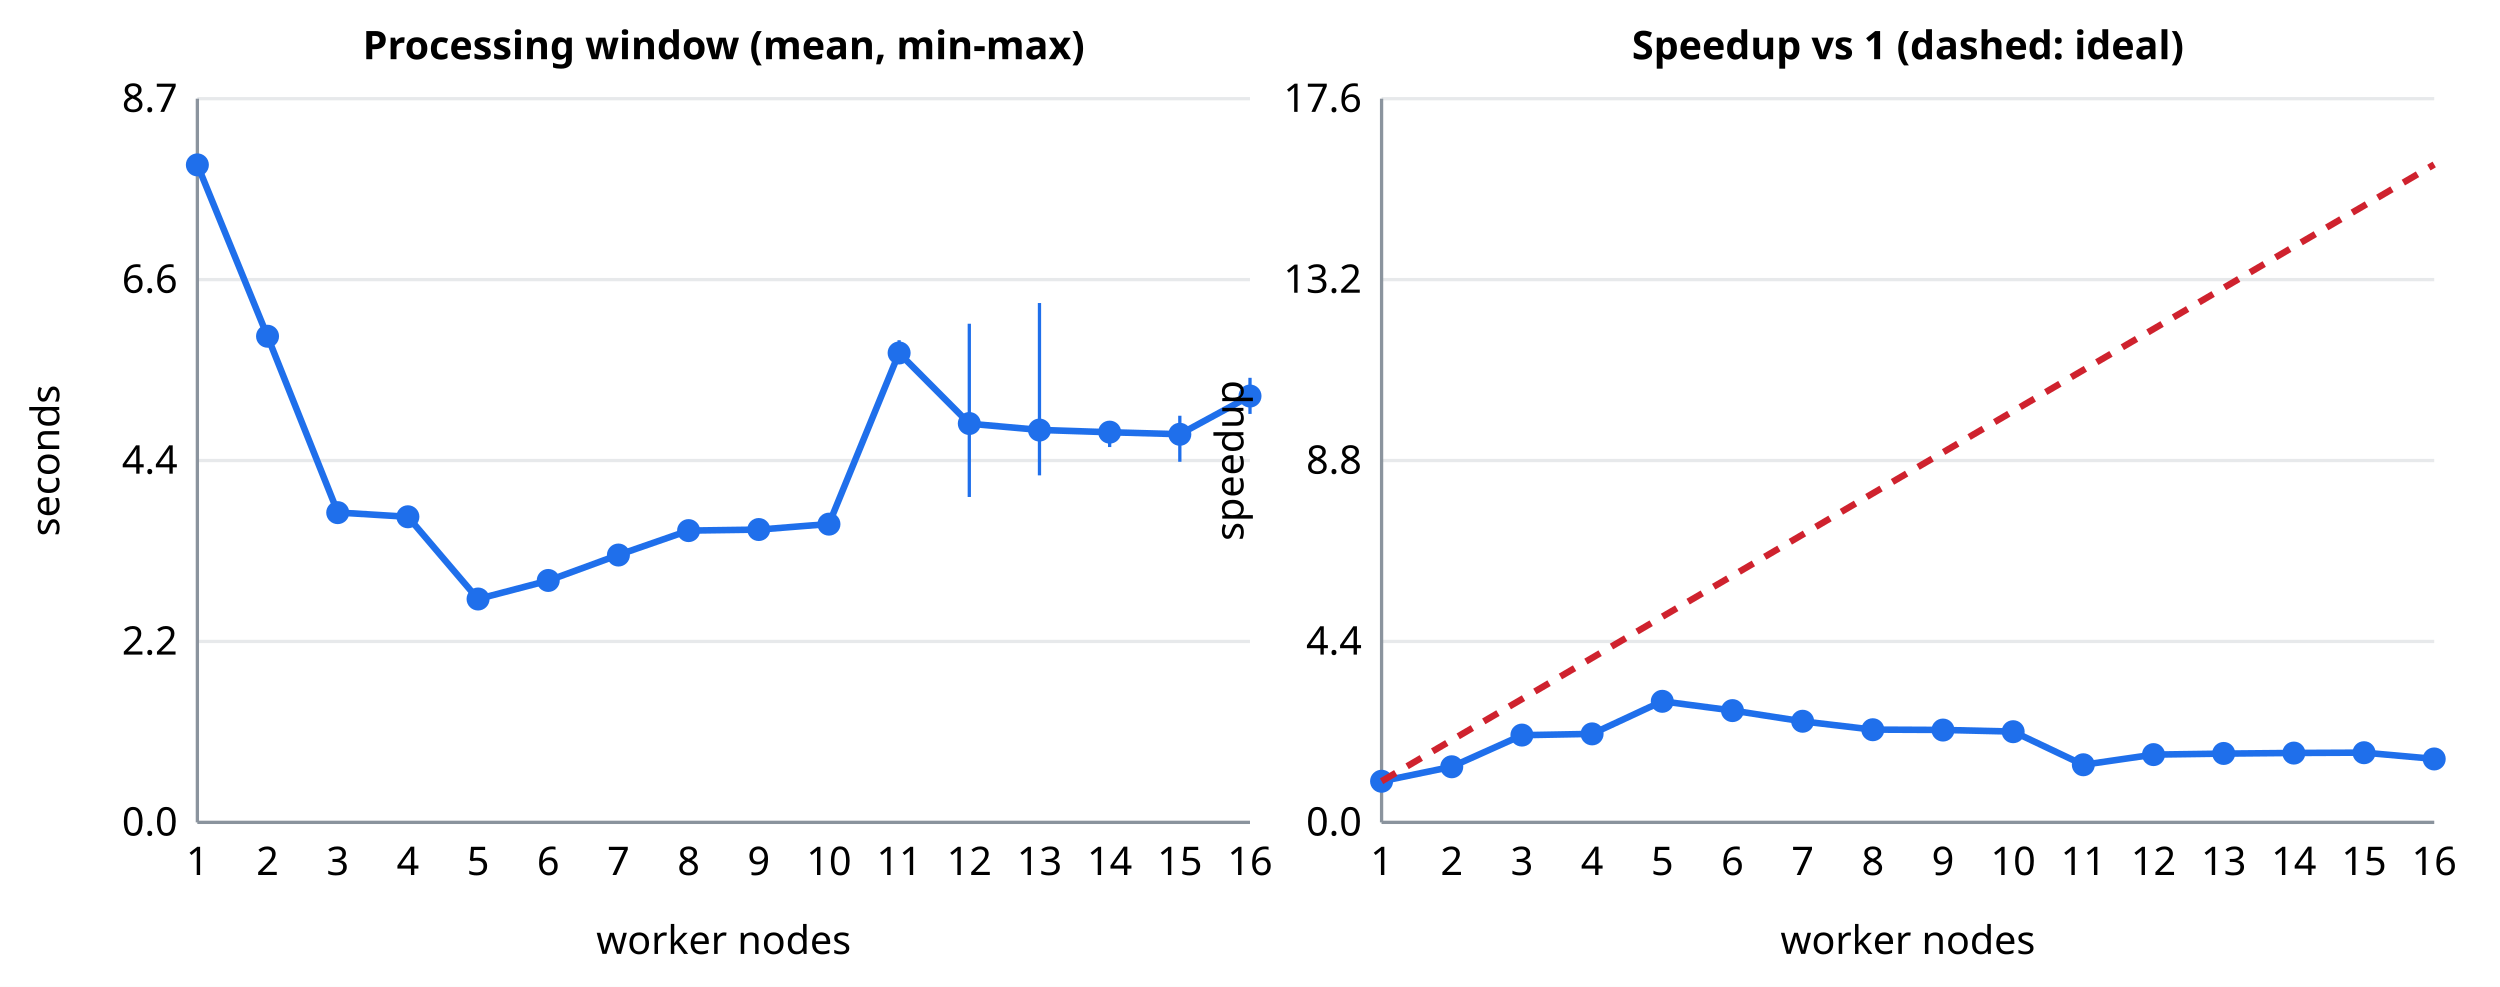
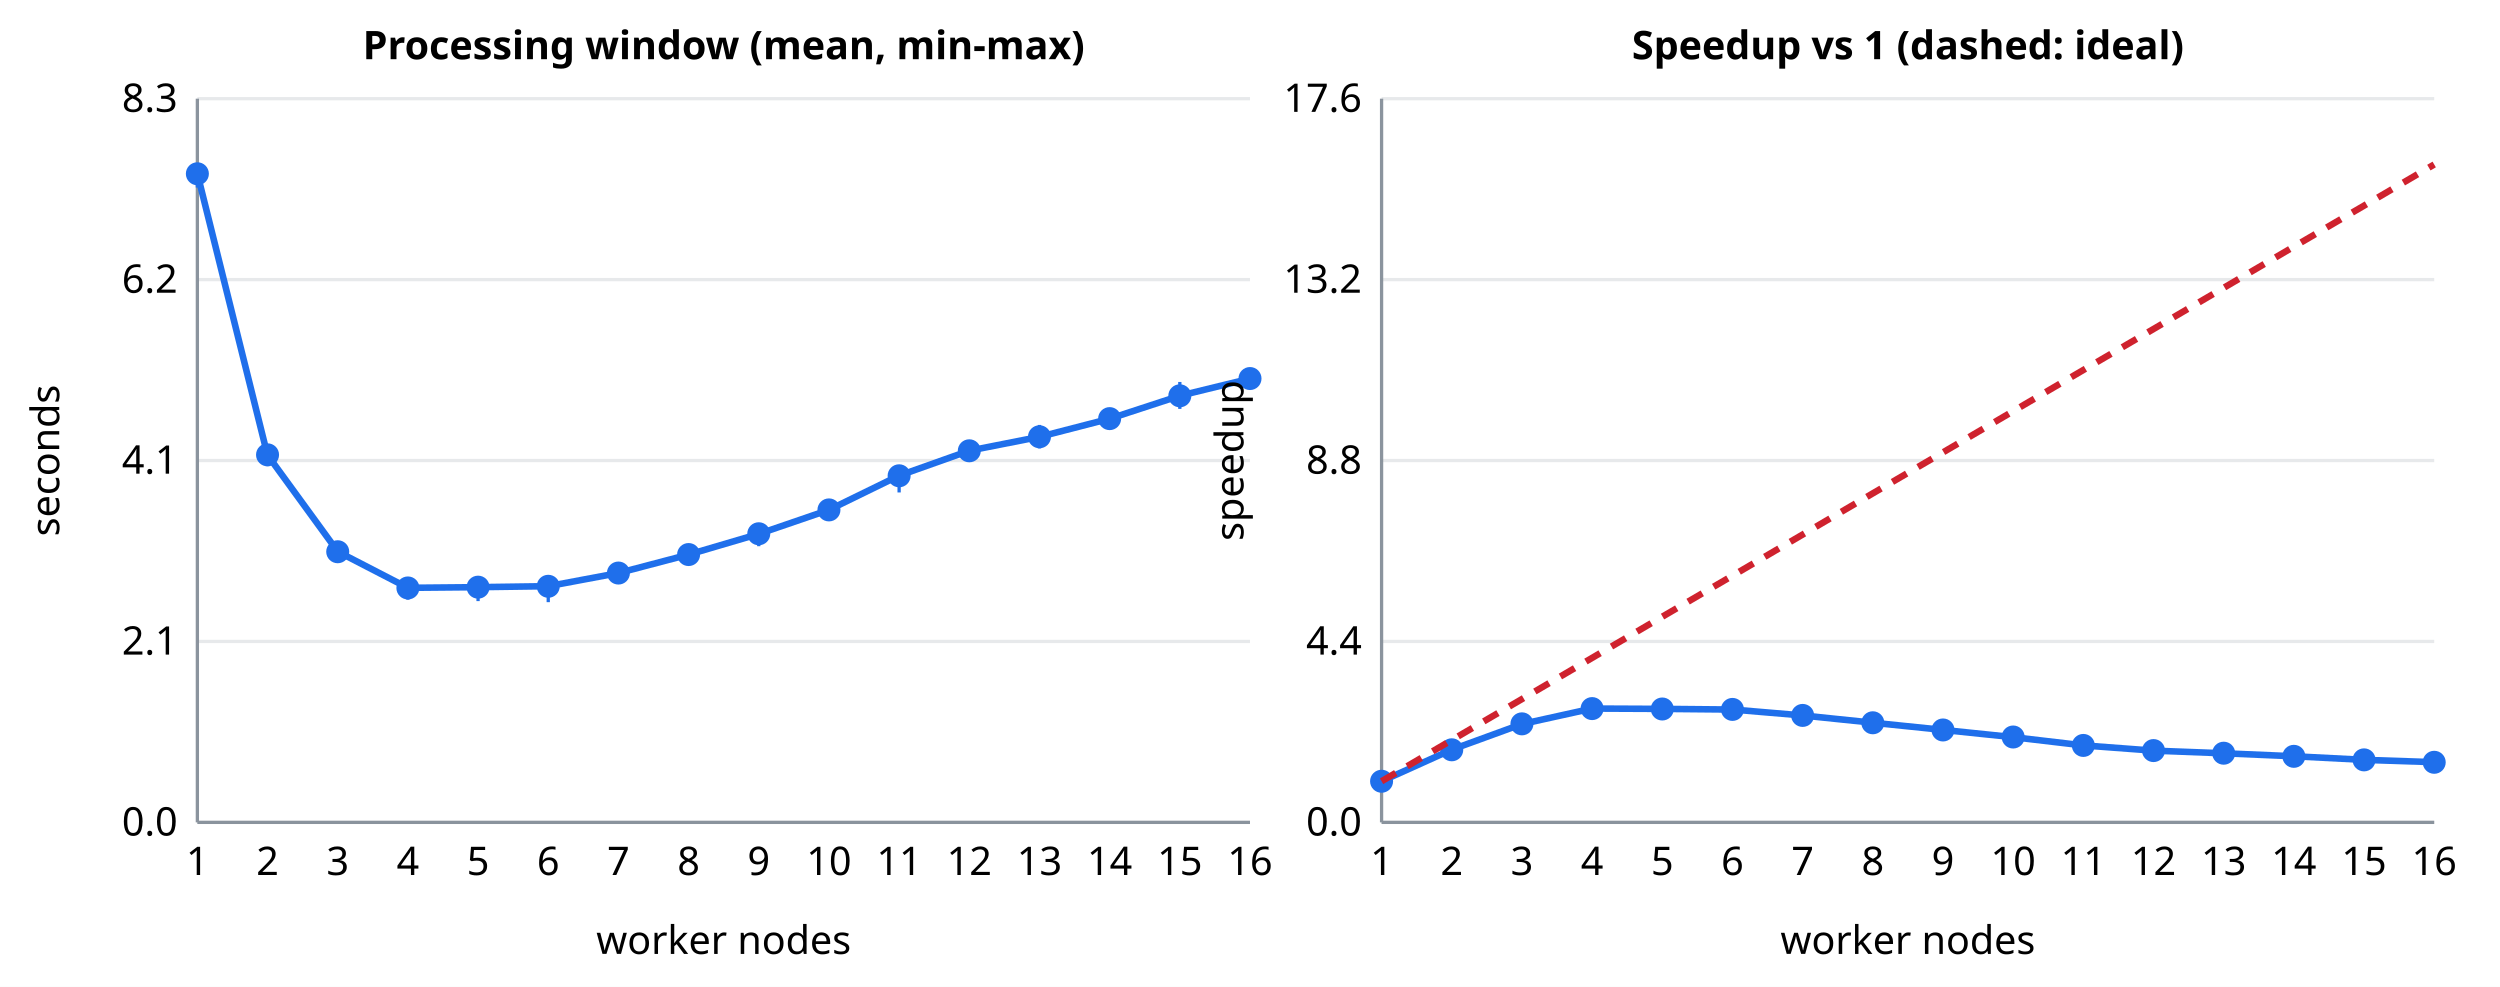
<svg xmlns="http://www.w3.org/2000/svg" viewBox="0 0 760 300" width="760" height="300" font-family="sans-serif" font-size="12">
  <rect width="100%" height="100%" fill="white" />
  <text x="220.0" y="18" text-anchor="middle" font-weight="bold">Processing window (mean, min-max)</text>
  <line x1="60" y1="250" x2="380.0" y2="250" stroke="#8b949e" />
  <line x1="60" y1="30" x2="60" y2="250" stroke="#8b949e" />
  <text x="220.0" y="290" text-anchor="middle">worker nodes</text>
  <text x="18" y="140.0" text-anchor="middle" transform="rotate(-90 18 140.0)">seconds</text>
  <text x="60.0" y="266" text-anchor="middle">1</text>
  <text x="81.333" y="266" text-anchor="middle">2</text>
  <text x="102.667" y="266" text-anchor="middle">3</text>
  <text x="124.0" y="266" text-anchor="middle">4</text>
  <text x="145.333" y="266" text-anchor="middle">5</text>
  <text x="166.667" y="266" text-anchor="middle">6</text>
  <text x="188.0" y="266" text-anchor="middle">7</text>
  <text x="209.333" y="266" text-anchor="middle">8</text>
  <text x="230.667" y="266" text-anchor="middle">9</text>
  <text x="252.0" y="266" text-anchor="middle">10</text>
  <text x="273.333" y="266" text-anchor="middle">11</text>
  <text x="294.667" y="266" text-anchor="middle">12</text>
  <text x="316.0" y="266" text-anchor="middle">13</text>
  <text x="337.333" y="266" text-anchor="middle">14</text>
  <text x="358.667" y="266" text-anchor="middle">15</text>
  <text x="380.0" y="266" text-anchor="middle">16</text>
  <text x="54" y="254.0" text-anchor="end">0.0</text>
  <line x1="60" y1="250.0" x2="380.0" y2="250.0" stroke="#8b949e" stroke-opacity="0.2" />
-   <text x="54" y="199.0" text-anchor="end">2.2</text>
+   <text x="54" y="199.0" text-anchor="end">2.1</text>
  <line x1="60" y1="195.0" x2="380.0" y2="195.0" stroke="#8b949e" stroke-opacity="0.2" />
-   <text x="54" y="144.0" text-anchor="end">4.4</text>
+   <text x="54" y="144.0" text-anchor="end">4.1</text>
  <line x1="60" y1="140.0" x2="380.0" y2="140.0" stroke="#8b949e" stroke-opacity="0.2" />
-   <text x="54" y="89.0" text-anchor="end">6.6</text>
+   <text x="54" y="89.0" text-anchor="end">6.2</text>
  <line x1="60" y1="85.0" x2="380.0" y2="85.0" stroke="#8b949e" stroke-opacity="0.2" />
-   <text x="54" y="34.0" text-anchor="end">8.7</text>
+   <text x="54" y="34.0" text-anchor="end">8.3</text>
  <line x1="60" y1="30.0" x2="380.0" y2="30.0" stroke="#8b949e" stroke-opacity="0.2" />
-   <polyline points="60.0,50.1 81.3,102.2 102.7,155.8 124.0,157.1 145.3,182.1 166.7,176.5 188.0,168.7 209.3,161.3 230.7,161.0 252.0,159.3 273.3,107.3 294.7,128.8 316.0,130.7 337.3,131.4 358.7,132.0 380.0,120.4" fill="none" stroke="#1f6feb" stroke-width="2" />
-   <line x1="60.0" y1="50.227" x2="60.0" y2="50.0" stroke="#1f6feb" />
-   <circle cx="60.0" cy="50.126" r="3.5" fill="#1f6feb" />
-   <line x1="81.333" y1="102.543" x2="81.333" y2="101.788" stroke="#1f6feb" />
-   <circle cx="81.333" cy="102.216" r="3.5" fill="#1f6feb" />
-   <line x1="102.667" y1="158.157" x2="102.667" y2="153.6" stroke="#1f6feb" />
-   <circle cx="102.667" cy="155.841" r="3.5" fill="#1f6feb" />
-   <line x1="124.0" y1="158.459" x2="124.0" y2="155.614" stroke="#1f6feb" />
-   <circle cx="124.0" cy="157.1" r="3.5" fill="#1f6feb" />
-   <line x1="145.333" y1="183.056" x2="145.333" y2="180.186" stroke="#1f6feb" />
-   <circle cx="145.333" cy="182.1" r="3.5" fill="#1f6feb" />
-   <line x1="166.667" y1="178.122" x2="166.667" y2="175.378" stroke="#1f6feb" />
-   <circle cx="166.667" cy="176.46" r="3.5" fill="#1f6feb" />
-   <line x1="188.0" y1="169.965" x2="188.0" y2="167.12" stroke="#1f6feb" />
-   <circle cx="188.0" cy="168.731" r="3.5" fill="#1f6feb" />
-   <line x1="209.333" y1="163.066" x2="209.333" y2="159.768" stroke="#1f6feb" />
-   <circle cx="209.333" cy="161.304" r="3.5" fill="#1f6feb" />
-   <line x1="230.667" y1="162.16" x2="230.667" y2="160.473" stroke="#1f6feb" />
-   <circle cx="230.667" cy="160.977" r="3.5" fill="#1f6feb" />
-   <line x1="252.0" y1="159.97" x2="252.0" y2="158.409" stroke="#1f6feb" />
-   <circle cx="252.0" cy="159.34" r="3.5" fill="#1f6feb" />
-   <line x1="273.333" y1="109.945" x2="273.333" y2="103.424" stroke="#1f6feb" />
-   <circle cx="273.333" cy="107.301" r="3.5" fill="#1f6feb" />
-   <line x1="294.667" y1="151.083" x2="294.667" y2="98.414" stroke="#1f6feb" />
-   <circle cx="294.667" cy="128.751" r="3.5" fill="#1f6feb" />
-   <line x1="316.0" y1="144.512" x2="316.0" y2="92.12" stroke="#1f6feb" />
-   <circle cx="316.0" cy="130.74" r="3.5" fill="#1f6feb" />
-   <line x1="337.333" y1="135.901" x2="337.333" y2="128.55" stroke="#1f6feb" />
-   <circle cx="337.333" cy="131.37" r="3.5" fill="#1f6feb" />
-   <line x1="358.667" y1="140.383" x2="358.667" y2="126.385" stroke="#1f6feb" />
-   <circle cx="358.667" cy="132.024" r="3.5" fill="#1f6feb" />
-   <line x1="380.0" y1="125.831" x2="380.0" y2="114.854" stroke="#1f6feb" />
-   <circle cx="380.0" cy="120.393" r="3.5" fill="#1f6feb" />
+   <polyline points="60.0,52.8 81.3,138.3 102.7,167.7 124.0,178.7 145.3,178.5 166.7,178.2 188.0,174.2 209.3,168.6 230.7,162.3 252.0,155.0 273.3,144.6 294.7,137.0 316.0,132.8 337.3,127.3 358.7,120.3 380.0,115.1" fill="none" stroke="#1f6feb" stroke-width="2" />
+   <line x1="60.0" y1="57.011" x2="60.0" y2="50.0" stroke="#1f6feb" />
+   <circle cx="60.0" cy="52.826" r="3.5" fill="#1f6feb" />
+   <line x1="81.333" y1="141.709" x2="81.333" y2="136.217" stroke="#1f6feb" />
+   <circle cx="81.333" cy="138.27" r="3.5" fill="#1f6feb" />
+   <line x1="102.667" y1="168.208" x2="102.667" y2="167.115" stroke="#1f6feb" />
+   <circle cx="102.667" cy="167.729" r="3.5" fill="#1f6feb" />
+   <line x1="124.0" y1="182.311" x2="124.0" y2="176.26" stroke="#1f6feb" />
+   <circle cx="124.0" cy="178.739" r="3.5" fill="#1f6feb" />
+   <line x1="145.333" y1="182.738" x2="145.333" y2="176.446" stroke="#1f6feb" />
+   <circle cx="145.333" cy="178.499" r="3.5" fill="#1f6feb" />
+   <line x1="166.667" y1="183.058" x2="166.667" y2="176.313" stroke="#1f6feb" />
+   <circle cx="166.667" cy="178.232" r="3.5" fill="#1f6feb" />
+   <line x1="188.0" y1="175.78" x2="188.0" y2="171.568" stroke="#1f6feb" />
+   <circle cx="188.0" cy="174.207" r="3.5" fill="#1f6feb" />
+   <line x1="209.333" y1="171.568" x2="209.333" y2="166.449" stroke="#1f6feb" />
+   <circle cx="209.333" cy="168.582" r="3.5" fill="#1f6feb" />
+   <line x1="230.667" y1="166.049" x2="230.667" y2="160.264" stroke="#1f6feb" />
+   <circle cx="230.667" cy="162.263" r="3.5" fill="#1f6feb" />
+   <line x1="252.0" y1="157.571" x2="252.0" y2="153.652" stroke="#1f6feb" />
+   <circle cx="252.0" cy="155.012" r="3.5" fill="#1f6feb" />
+   <line x1="273.333" y1="149.707" x2="273.333" y2="141.362" stroke="#1f6feb" />
+   <circle cx="273.333" cy="144.641" r="3.5" fill="#1f6feb" />
+   <line x1="294.667" y1="138.51" x2="294.667" y2="133.791" stroke="#1f6feb" />
+   <circle cx="294.667" cy="137.043" r="3.5" fill="#1f6feb" />
+   <line x1="316.0" y1="136.324" x2="316.0" y2="129.179" stroke="#1f6feb" />
+   <circle cx="316.0" cy="132.778" r="3.5" fill="#1f6feb" />
+   <line x1="337.333" y1="129.579" x2="337.333" y2="125.047" stroke="#1f6feb" />
+   <circle cx="337.333" cy="127.259" r="3.5" fill="#1f6feb" />
+   <line x1="358.667" y1="124.3" x2="358.667" y2="116.116" stroke="#1f6feb" />
+   <circle cx="358.667" cy="120.328" r="3.5" fill="#1f6feb" />
+   <line x1="380.0" y1="116.995" x2="380.0" y2="112.89" stroke="#1f6feb" />
+   <circle cx="380.0" cy="115.076" r="3.5" fill="#1f6feb" />
  <text x="580.0" y="18" text-anchor="middle" font-weight="bold">Speedup vs 1 (dashed: ideal)</text>
  <line x1="420" y1="250" x2="740.0" y2="250" stroke="#8b949e" />
  <line x1="420" y1="30" x2="420" y2="250" stroke="#8b949e" />
  <text x="580.0" y="290" text-anchor="middle">worker nodes</text>
  <text x="378" y="140.0" text-anchor="middle" transform="rotate(-90 378 140.0)">speedup</text>
  <text x="420.0" y="266" text-anchor="middle">1</text>
  <text x="441.333" y="266" text-anchor="middle">2</text>
  <text x="462.667" y="266" text-anchor="middle">3</text>
  <text x="484.0" y="266" text-anchor="middle">4</text>
  <text x="505.333" y="266" text-anchor="middle">5</text>
  <text x="526.667" y="266" text-anchor="middle">6</text>
  <text x="548.0" y="266" text-anchor="middle">7</text>
  <text x="569.333" y="266" text-anchor="middle">8</text>
  <text x="590.667" y="266" text-anchor="middle">9</text>
  <text x="612.0" y="266" text-anchor="middle">10</text>
  <text x="633.333" y="266" text-anchor="middle">11</text>
  <text x="654.667" y="266" text-anchor="middle">12</text>
  <text x="676.0" y="266" text-anchor="middle">13</text>
  <text x="697.333" y="266" text-anchor="middle">14</text>
  <text x="718.667" y="266" text-anchor="middle">15</text>
  <text x="740.0" y="266" text-anchor="middle">16</text>
  <text x="414" y="254.0" text-anchor="end">0.0</text>
  <line x1="420" y1="250.0" x2="740.0" y2="250.0" stroke="#8b949e" stroke-opacity="0.2" />
  <text x="414" y="199.0" text-anchor="end">4.4</text>
  <line x1="420" y1="195.0" x2="740.0" y2="195.0" stroke="#8b949e" stroke-opacity="0.2" />
  <text x="414" y="144.0" text-anchor="end">8.8</text>
  <line x1="420" y1="140.0" x2="740.0" y2="140.0" stroke="#8b949e" stroke-opacity="0.2" />
  <text x="414" y="89.0" text-anchor="end">13.2</text>
  <line x1="420" y1="85.0" x2="740.0" y2="85.0" stroke="#8b949e" stroke-opacity="0.2" />
  <text x="414" y="34.0" text-anchor="end">17.6</text>
  <line x1="420" y1="30.0" x2="740.0" y2="30.0" stroke="#8b949e" stroke-opacity="0.2" />
-   <polyline points="420.0,237.5 441.3,233.1 462.7,223.5 484.0,223.1 505.3,213.2 526.7,216.0 548.0,219.3 569.3,221.8 590.7,221.9 612.0,222.4 633.3,232.5 654.7,229.4 676.0,229.1 697.3,228.9 718.7,228.8 740.0,230.7" fill="none" stroke="#1f6feb" stroke-width="2" />
+   <polyline points="420.0,237.5 441.3,227.9 462.7,220.1 484.0,215.4 505.3,215.5 526.7,215.7 548.0,217.5 569.3,219.7 590.7,221.9 612.0,224.1 633.3,226.6 654.7,228.2 676.0,229.0 697.3,229.9 718.7,231.0 740.0,231.7" fill="none" stroke="#1f6feb" stroke-width="2" />
  <line x1="420.0" y1="237.5" x2="420.0" y2="237.5" stroke="#1f6feb" />
  <circle cx="420.0" cy="237.5" r="3.5" fill="#1f6feb" />
-   <line x1="441.333" y1="233.1" x2="441.333" y2="233.1" stroke="#1f6feb" />
-   <circle cx="441.333" cy="233.1" r="3.5" fill="#1f6feb" />
-   <line x1="462.667" y1="223.463" x2="462.667" y2="223.463" stroke="#1f6feb" />
-   <circle cx="462.667" cy="223.463" r="3.5" fill="#1f6feb" />
-   <line x1="484.0" y1="223.1" x2="484.0" y2="223.1" stroke="#1f6feb" />
-   <circle cx="484.0" cy="223.1" r="3.5" fill="#1f6feb" />
-   <line x1="505.333" y1="213.2" x2="505.333" y2="213.2" stroke="#1f6feb" />
-   <circle cx="505.333" cy="213.2" r="3.5" fill="#1f6feb" />
-   <line x1="526.667" y1="216.025" x2="526.667" y2="216.025" stroke="#1f6feb" />
-   <circle cx="526.667" cy="216.025" r="3.5" fill="#1f6feb" />
-   <line x1="548.0" y1="219.262" x2="548.0" y2="219.262" stroke="#1f6feb" />
-   <circle cx="548.0" cy="219.262" r="3.5" fill="#1f6feb" />
-   <line x1="569.333" y1="221.838" x2="569.333" y2="221.838" stroke="#1f6feb" />
-   <circle cx="569.333" cy="221.838" r="3.5" fill="#1f6feb" />
-   <line x1="590.667" y1="221.938" x2="590.667" y2="221.938" stroke="#1f6feb" />
-   <circle cx="590.667" cy="221.938" r="3.5" fill="#1f6feb" />
-   <line x1="612.0" y1="222.438" x2="612.0" y2="222.438" stroke="#1f6feb" />
-   <circle cx="612.0" cy="222.438" r="3.5" fill="#1f6feb" />
-   <line x1="633.333" y1="232.488" x2="633.333" y2="232.488" stroke="#1f6feb" />
-   <circle cx="633.333" cy="232.488" r="3.5" fill="#1f6feb" />
-   <line x1="654.667" y1="229.4" x2="654.667" y2="229.4" stroke="#1f6feb" />
-   <circle cx="654.667" cy="229.4" r="3.5" fill="#1f6feb" />
-   <line x1="676.0" y1="229.05" x2="676.0" y2="229.05" stroke="#1f6feb" />
-   <circle cx="676.0" cy="229.05" r="3.5" fill="#1f6feb" />
-   <line x1="697.333" y1="228.938" x2="697.333" y2="228.938" stroke="#1f6feb" />
-   <circle cx="697.333" cy="228.938" r="3.5" fill="#1f6feb" />
-   <line x1="718.667" y1="228.825" x2="718.667" y2="228.825" stroke="#1f6feb" />
-   <circle cx="718.667" cy="228.825" r="3.5" fill="#1f6feb" />
-   <line x1="740.0" y1="230.725" x2="740.0" y2="230.725" stroke="#1f6feb" />
-   <circle cx="740.0" cy="230.725" r="3.5" fill="#1f6feb" />
+   <line x1="441.333" y1="227.938" x2="441.333" y2="227.938" stroke="#1f6feb" />
+   <circle cx="441.333" cy="227.938" r="3.5" fill="#1f6feb" />
+   <line x1="462.667" y1="220.05" x2="462.667" y2="220.05" stroke="#1f6feb" />
+   <circle cx="462.667" cy="220.05" r="3.5" fill="#1f6feb" />
+   <line x1="484.0" y1="215.412" x2="484.0" y2="215.412" stroke="#1f6feb" />
+   <circle cx="484.0" cy="215.412" r="3.5" fill="#1f6feb" />
+   <line x1="505.333" y1="215.537" x2="505.333" y2="215.537" stroke="#1f6feb" />
+   <circle cx="505.333" cy="215.537" r="3.5" fill="#1f6feb" />
+   <line x1="526.667" y1="215.662" x2="526.667" y2="215.662" stroke="#1f6feb" />
+   <circle cx="526.667" cy="215.662" r="3.5" fill="#1f6feb" />
+   <line x1="548.0" y1="217.488" x2="548.0" y2="217.488" stroke="#1f6feb" />
+   <circle cx="548.0" cy="217.488" r="3.5" fill="#1f6feb" />
+   <line x1="569.333" y1="219.725" x2="569.333" y2="219.725" stroke="#1f6feb" />
+   <circle cx="569.333" cy="219.725" r="3.5" fill="#1f6feb" />
+   <line x1="590.667" y1="221.912" x2="590.667" y2="221.912" stroke="#1f6feb" />
+   <circle cx="590.667" cy="221.912" r="3.5" fill="#1f6feb" />
+   <line x1="612.0" y1="224.05" x2="612.0" y2="224.05" stroke="#1f6feb" />
+   <circle cx="612.0" cy="224.05" r="3.5" fill="#1f6feb" />
+   <line x1="633.333" y1="226.613" x2="633.333" y2="226.613" stroke="#1f6feb" />
+   <circle cx="633.333" cy="226.613" r="3.5" fill="#1f6feb" />
+   <line x1="654.667" y1="228.175" x2="654.667" y2="228.175" stroke="#1f6feb" />
+   <circle cx="654.667" cy="228.175" r="3.5" fill="#1f6feb" />
+   <line x1="676.0" y1="228.975" x2="676.0" y2="228.975" stroke="#1f6feb" />
+   <circle cx="676.0" cy="228.975" r="3.5" fill="#1f6feb" />
+   <line x1="697.333" y1="229.925" x2="697.333" y2="229.925" stroke="#1f6feb" />
+   <circle cx="697.333" cy="229.925" r="3.5" fill="#1f6feb" />
+   <line x1="718.667" y1="231.0" x2="718.667" y2="231.0" stroke="#1f6feb" />
+   <circle cx="718.667" cy="231.0" r="3.5" fill="#1f6feb" />
+   <line x1="740.0" y1="231.738" x2="740.0" y2="231.738" stroke="#1f6feb" />
+   <circle cx="740.0" cy="231.738" r="3.5" fill="#1f6feb" />
  <polyline points="420.0,237.5 441.3,225.0 462.7,212.5 484.0,200.0 505.3,187.5 526.7,175.0 548.0,162.5 569.3,150.0 590.7,137.5 612.0,125.0 633.3,112.5 654.7,100.0 676.0,87.5 697.3,75.0 718.7,62.5 740.0,50.0" fill="none" stroke="#cf222e" stroke-width="2" stroke-dasharray="5 4" />
</svg>
